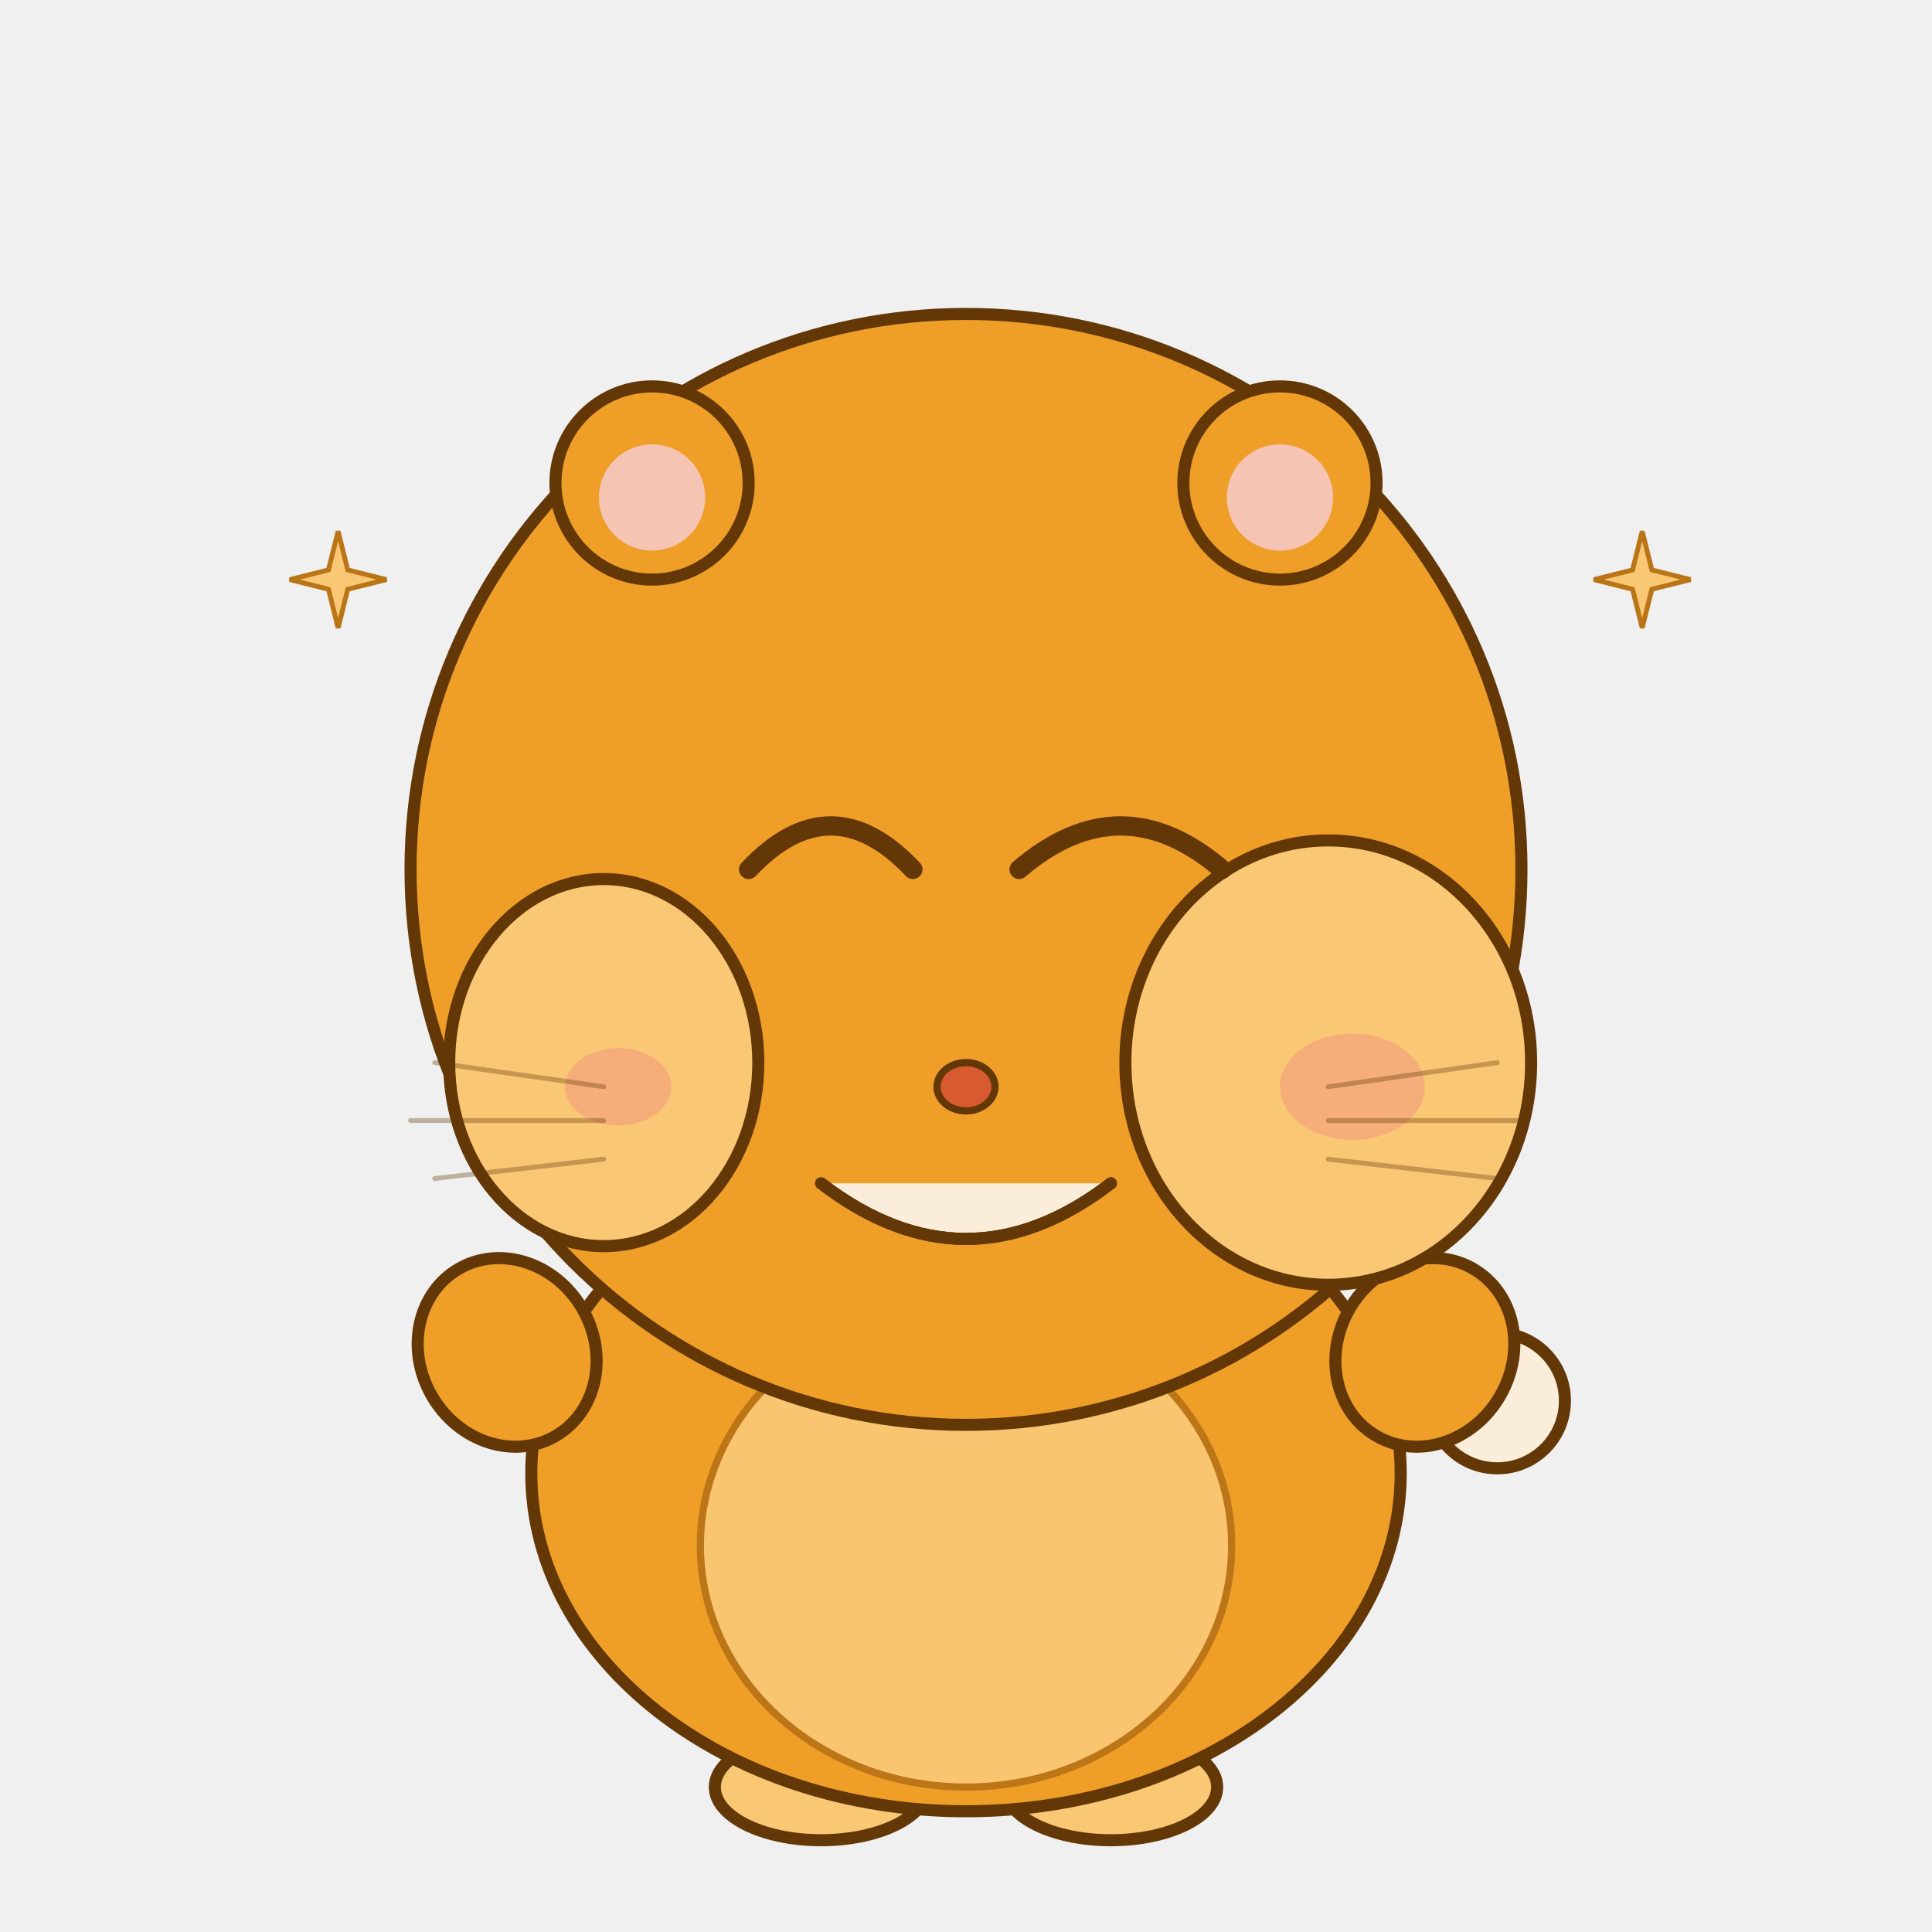
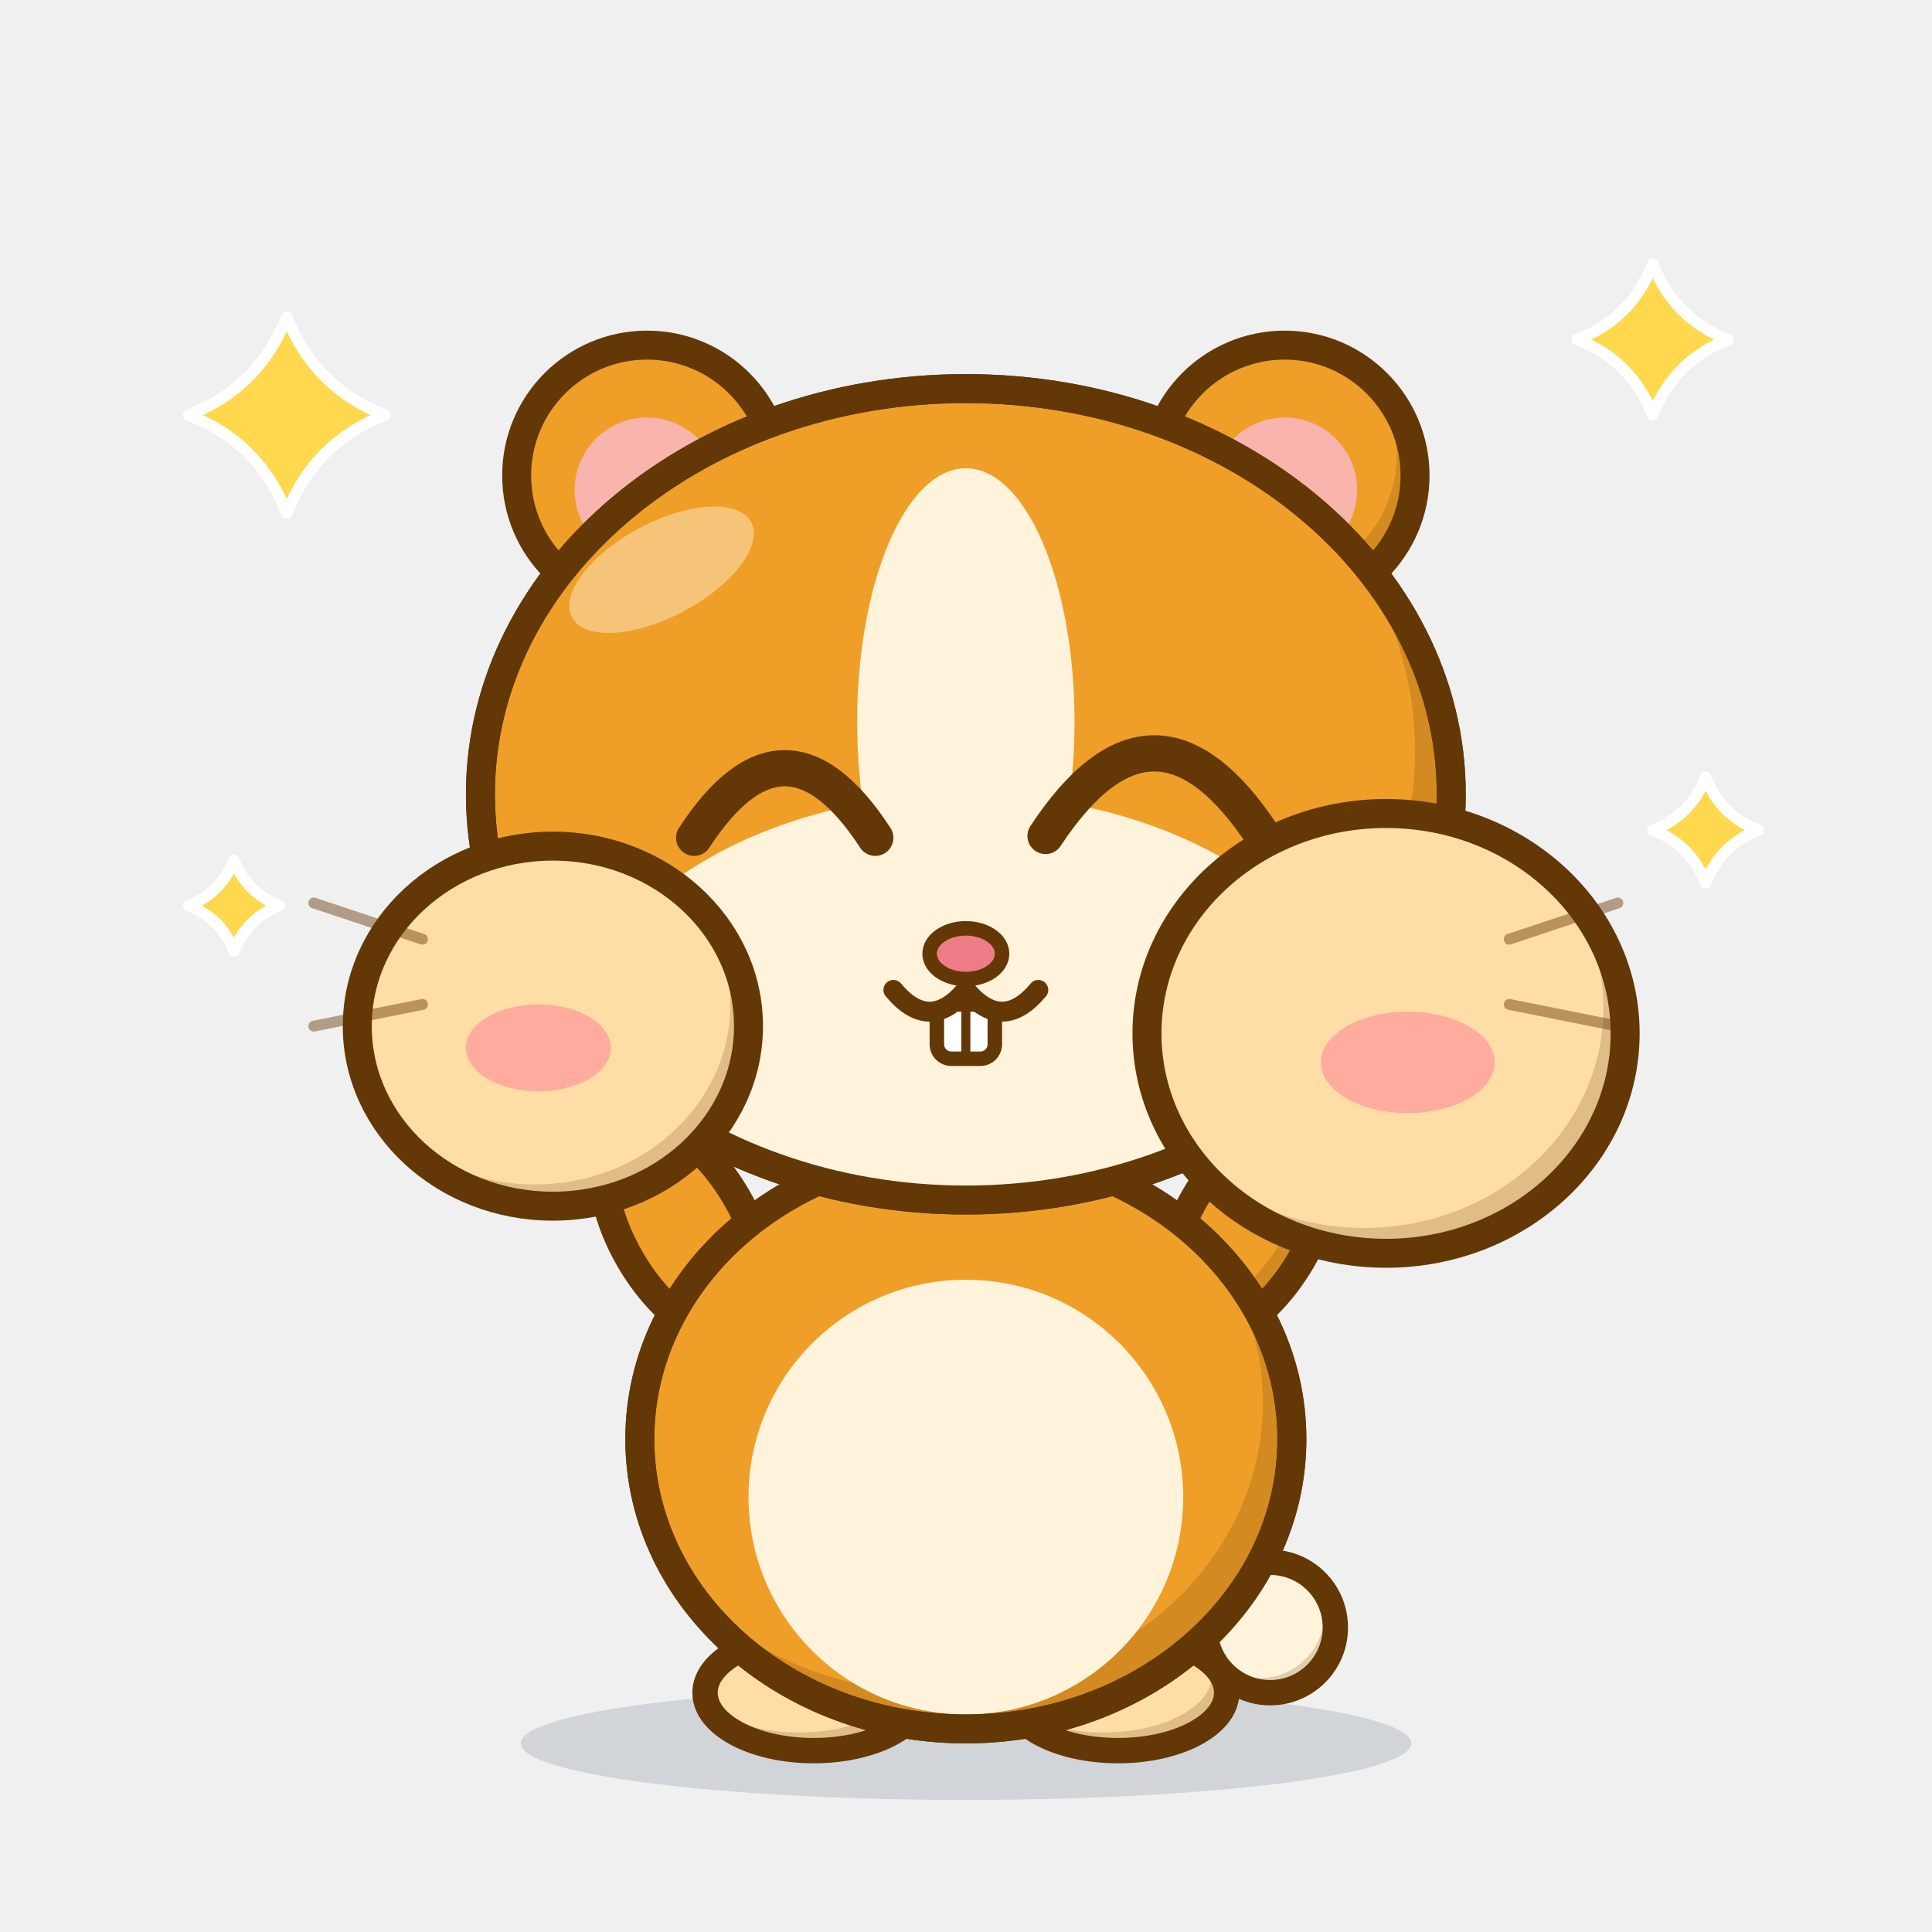
- <svg xmlns="http://www.w3.org/2000/svg" viewBox="0 0 400 400" fill="none">
-   <path d="M70 110 L72 118 L80 120 L72 122 L70 130 L68 122 L60 120 L68 118 Z" fill="#FAC775" stroke="#BA7517" stroke-width="1" />
-   <path d="M340 110 L342 118 L350 120 L342 122 L340 130 L338 122 L330 120 L338 118 Z" fill="#FAC775" stroke="#BA7517" stroke-width="1" />
-   <circle cx="310" cy="290" r="14" fill="#FAEEDA" stroke="#633806" stroke-width="2.5" />
-   <ellipse cx="170" cy="370" rx="22" ry="11" fill="#FAC775" stroke="#633806" stroke-width="2.5" />
-   <ellipse cx="230" cy="370" rx="22" ry="11" fill="#FAC775" stroke="#633806" stroke-width="2.5" />
-   <ellipse cx="200" cy="305" rx="90" ry="70" fill="#EF9F27" stroke="#633806" stroke-width="2.5" />
-   <ellipse cx="200" cy="320" rx="55" ry="50" fill="#FAC775" stroke="#BA7517" stroke-width="1.5" opacity="0.95" />
-   <ellipse cx="105" cy="280" rx="18" ry="20" fill="#EF9F27" stroke="#633806" stroke-width="2.5" transform="rotate(-30 105 280)" />
-   <ellipse cx="295" cy="280" rx="18" ry="20" fill="#EF9F27" stroke="#633806" stroke-width="2.5" transform="rotate(30 295 280)" />
-   <circle cx="200" cy="180" r="115" fill="#EF9F27" stroke="#633806" stroke-width="2.5" />
-   <circle cx="135" cy="100" r="20" fill="#EF9F27" stroke="#633806" stroke-width="2.5" />
-   <circle cx="265" cy="100" r="20" fill="#EF9F27" stroke="#633806" stroke-width="2.5" />
-   <circle cx="135" cy="103" r="11" fill="#F5C4B3" />
-   <circle cx="265" cy="103" r="11" fill="#F5C4B3" />
-   <ellipse cx="125" cy="220" rx="32" ry="38" fill="#FAC775" stroke="#633806" stroke-width="2.5" />
-   <ellipse cx="275" cy="220" rx="42" ry="46" fill="#FAC775" stroke="#633806" stroke-width="2.5" />
-   <ellipse cx="128" cy="225" rx="11" ry="8" fill="#F0997B" opacity="0.55" />
-   <ellipse cx="280" cy="225" rx="15" ry="11" fill="#F0997B" opacity="0.55" />
-   <path d="M155 180 Q172 162 189 180" stroke="#633806" stroke-width="4" fill="none" stroke-linecap="round" />
-   <path d="M211 180 Q232 162 253 180" stroke="#633806" stroke-width="4" fill="none" stroke-linecap="round" />
-   <ellipse cx="200" cy="225" rx="6" ry="5" fill="#D85A30" stroke="#633806" stroke-width="1.5" />
-   <path d="M170 245 Q200 268 230 245" stroke="#633806" stroke-width="2.5" fill="#FAEEDA" stroke-linecap="round" />
-   <path d="M170 245 Q200 268 230 245" stroke="#633806" stroke-width="2.5" fill="none" stroke-linecap="round" />
-   <line x1="90" y1="220" x2="125" y2="225" stroke="#633806" stroke-width="1" opacity="0.35" stroke-linecap="round" />
-   <line x1="85" y1="232" x2="125" y2="232" stroke="#633806" stroke-width="1" opacity="0.35" stroke-linecap="round" />
-   <line x1="90" y1="244" x2="125" y2="240" stroke="#633806" stroke-width="1" opacity="0.35" stroke-linecap="round" />
-   <line x1="275" y1="225" x2="310" y2="220" stroke="#633806" stroke-width="1" opacity="0.35" stroke-linecap="round" />
-   <line x1="275" y1="232" x2="315" y2="232" stroke="#633806" stroke-width="1" opacity="0.35" stroke-linecap="round" />
-   <line x1="275" y1="240" x2="310" y2="244" stroke="#633806" stroke-width="1" opacity="0.35" stroke-linecap="round" />
+ <svg xmlns="http://www.w3.org/2000/svg" viewBox="0 0 512 512" fill="none">
+   <ellipse cx="256" cy="462" rx="118" ry="15" fill="#0B2B4A" opacity="0.14" />
+   <g transform="translate(10.2 18.5) scale(0.96)">
+     <clipPath id="c1">
+       <circle cx="340" cy="430" r="18" />
+     </clipPath>
+     <circle cx="340" cy="430" r="18" fill="#E0CEB1" />
+     <g clip-path="url(#c1)">
+       <g transform="translate(-3 -4)">
+         <circle cx="340" cy="430" r="18" fill="#FFF3DC" />
+       </g>
+     </g>
+     <circle cx="340" cy="430" r="18" fill="none" stroke="#633806" stroke-width="7" stroke-linecap="round" stroke-linejoin="round" />
+     <clipPath id="c2">
+       <ellipse cx="214" cy="448" rx="30" ry="16" />
+     </clipPath>
+     <ellipse cx="214" cy="448" rx="30" ry="16" fill="#E0BC86" />
+     <g clip-path="url(#c2)">
+       <g transform="translate(-4 -5)">
+         <ellipse cx="214" cy="448" rx="30" ry="16" fill="#FFDDA6" />
+       </g>
+     </g>
+     <ellipse cx="214" cy="448" rx="30" ry="16" fill="none" stroke="#633806" stroke-width="7" stroke-linecap="round" stroke-linejoin="round" />
+     <clipPath id="c3">
+       <ellipse cx="298" cy="448" rx="30" ry="16" />
+     </clipPath>
+     <ellipse cx="298" cy="448" rx="30" ry="16" fill="#E0BC86" />
+     <g clip-path="url(#c3)">
+       <g transform="translate(-4 -5)">
+         <ellipse cx="298" cy="448" rx="30" ry="16" fill="#FFDDA6" />
+       </g>
+     </g>
+     <ellipse cx="298" cy="448" rx="30" ry="16" fill="none" stroke="#633806" stroke-width="7" stroke-linecap="round" stroke-linejoin="round" />
+     <clipPath id="c4">
+       <ellipse cx="178" cy="319.8" rx="17" ry="33.1" transform="rotate(150 178 319.8)" />
+     </clipPath>
+     <ellipse cx="178" cy="319.8" rx="17" ry="33.1" transform="rotate(150 178 319.8)" fill="#D38A20" />
+     <g clip-path="url(#c4)">
+       <g transform="translate(-5 -6)">
+         <ellipse cx="178" cy="319.8" rx="17" ry="33.1" transform="rotate(150 178 319.8)" fill="#EF9F27" />
+       </g>
+     </g>
+     <ellipse cx="178" cy="319.8" rx="17" ry="33.1" transform="rotate(150 178 319.8)" fill="none" stroke="#633806" stroke-width="8" stroke-linecap="round" stroke-linejoin="round" />
+     <clipPath id="c5">
+       <ellipse cx="334" cy="319.8" rx="17" ry="33.1" transform="rotate(-150 334 319.8)" />
+     </clipPath>
+     <ellipse cx="334" cy="319.8" rx="17" ry="33.1" transform="rotate(-150 334 319.8)" fill="#D38A20" />
+     <g clip-path="url(#c5)">
+       <g transform="translate(-5 -6)">
+         <ellipse cx="334" cy="319.8" rx="17" ry="33.1" transform="rotate(-150 334 319.8)" fill="#EF9F27" />
+       </g>
+     </g>
+     <ellipse cx="334" cy="319.8" rx="17" ry="33.1" transform="rotate(-150 334 319.8)" fill="none" stroke="#633806" stroke-width="8" stroke-linecap="round" stroke-linejoin="round" />
+     <clipPath id="c6">
+       <ellipse cx="256" cy="378" rx="90" ry="80" />
+     </clipPath>
+     <ellipse cx="256" cy="378" rx="90" ry="80" fill="#D38A20" />
+     <g clip-path="url(#c6)">
+       <g transform="translate(-8 -10)">
+         <ellipse cx="256" cy="378" rx="90" ry="80" fill="#EF9F27" />
+       </g>
+     </g>
+     <ellipse cx="256" cy="378" rx="90" ry="80" fill="none" stroke="#633806" stroke-width="8" stroke-linecap="round" stroke-linejoin="round" />
+     <clipPath id="c7">
+       <ellipse cx="256" cy="378" rx="90" ry="80" />
+     </clipPath>
+     <g clip-path="url(#c7)">
+       <ellipse cx="256" cy="394" rx="60" ry="60" fill="#FFF3DC" />
+     </g>
+     <ellipse cx="256" cy="378" rx="90" ry="80" fill="none" stroke="#633806" stroke-width="8" stroke-linecap="round" stroke-linejoin="round" />
+     <clipPath id="c8">
+       <circle cx="168" cy="112" r="36" />
+     </clipPath>
+     <circle cx="168" cy="112" r="36" fill="#D38A20" />
+     <g clip-path="url(#c8)">
+       <g transform="translate(-5 -6)">
+         <circle cx="168" cy="112" r="36" fill="#EF9F27" />
+       </g>
+     </g>
+     <circle cx="168" cy="112" r="36" fill="none" stroke="#633806" stroke-width="8" stroke-linecap="round" stroke-linejoin="round" />
+     <circle cx="168" cy="116" r="20" fill="#F9B4AE" />
+     <clipPath id="c9">
+       <circle cx="344" cy="112" r="36" />
+     </clipPath>
+     <circle cx="344" cy="112" r="36" fill="#D38A20" />
+     <g clip-path="url(#c9)">
+       <g transform="translate(-5 -6)">
+         <circle cx="344" cy="112" r="36" fill="#EF9F27" />
+       </g>
+     </g>
+     <circle cx="344" cy="112" r="36" fill="none" stroke="#633806" stroke-width="8" stroke-linecap="round" stroke-linejoin="round" />
+     <circle cx="344" cy="116" r="20" fill="#F9B4AE" />
+     <clipPath id="c10">
+       <ellipse cx="256" cy="200" rx="134" ry="112" />
+     </clipPath>
+     <ellipse cx="256" cy="200" rx="134" ry="112" fill="#D38A20" />
+     <g clip-path="url(#c10)">
+       <g transform="translate(-10 -12)">
+         <ellipse cx="256" cy="200" rx="134" ry="112" fill="#EF9F27" />
+       </g>
+     </g>
+     <ellipse cx="256" cy="200" rx="134" ry="112" fill="none" stroke="#633806" stroke-width="8" stroke-linecap="round" stroke-linejoin="round" />
+     <clipPath id="c11">
+       <ellipse cx="256" cy="200" rx="134" ry="112" />
+     </clipPath>
+     <g clip-path="url(#c11)">
+       <ellipse cx="256" cy="278" rx="112" ry="78" fill="#FFF3DC" />
+       <ellipse cx="256" cy="180" rx="30" ry="70" fill="#FFF3DC" />
+     </g>
+     <ellipse cx="256" cy="200" rx="134" ry="112" fill="none" stroke="#633806" stroke-width="8" stroke-linecap="round" stroke-linejoin="round" />
+     <ellipse cx="172" cy="138" rx="28" ry="13" transform="rotate(-28 172 138)" fill="#FFFFFF" opacity="0.38" />
+     <clipPath id="c12">
+       <ellipse cx="142" cy="264" rx="54" ry="49.7" />
+     </clipPath>
+     <ellipse cx="142" cy="264" rx="54" ry="49.7" fill="#E0BC86" />
+     <g clip-path="url(#c12)">
+       <g transform="translate(-5 -6)">
+         <ellipse cx="142" cy="264" rx="54" ry="49.7" fill="#FFDDA6" />
+       </g>
+     </g>
+     <ellipse cx="142" cy="264" rx="54" ry="49.7" fill="none" stroke="#633806" stroke-width="8" stroke-linecap="round" stroke-linejoin="round" />
+     <clipPath id="c13">
+       <ellipse cx="372" cy="266" rx="66" ry="60.7" />
+     </clipPath>
+     <ellipse cx="372" cy="266" rx="66" ry="60.7" fill="#E0BC86" />
+     <g clip-path="url(#c13)">
+       <g transform="translate(-6 -7)">
+         <ellipse cx="372" cy="266" rx="66" ry="60.7" fill="#FFDDA6" />
+       </g>
+     </g>
+     <ellipse cx="372" cy="266" rx="66" ry="60.7" fill="none" stroke="#633806" stroke-width="8" stroke-linecap="round" stroke-linejoin="round" />
+     <ellipse cx="138" cy="270" rx="20" ry="12" fill="#FF9C9C" opacity="0.75" />
+     <ellipse cx="378" cy="274" rx="24" ry="14" fill="#FF9C9C" opacity="0.75" />
+     <path d="M181 212 Q206 173.6 231 212" fill="none" stroke="#633806" stroke-width="10" stroke-linecap="round" stroke-linejoin="round" />
+     <path d="M278 211.5 Q308 165.9 338 211.5" fill="none" stroke="#633806" stroke-width="10" stroke-linecap="round" stroke-linejoin="round" />
+     <ellipse cx="256" cy="244" rx="10" ry="7" fill="#EE7C86" stroke="#633806" stroke-width="4" stroke-linejoin="round" stroke-linecap="round" />
+     <rect x="248" y="258" width="16" height="15" rx="4" fill="#FFFFFF" stroke="#633806" stroke-width="4" stroke-linejoin="round" stroke-linecap="round" />
+     <path d="M256 260 v12" fill="none" stroke="#633806" stroke-width="2.5" stroke-linecap="round" stroke-linejoin="round" />
+     <path d="M236 254 q10 12 20 0 q10 12 20 0" fill="none" stroke="#633806" stroke-width="5.5" stroke-linecap="round" stroke-linejoin="round" />
+     <path d="M106 240 l-30 -10 M106 258 l-30 6" fill="none" stroke="#633806" stroke-width="3" stroke-linecap="round" stroke-linejoin="round" opacity="0.45" />
+     <path d="M406 240 l30 -10 M406 258 l30 6" fill="none" stroke="#633806" stroke-width="3" stroke-linecap="round" stroke-linejoin="round" opacity="0.45" />
+   </g>
+   <path d="M76 84 Q83.3 102.7 102 110 Q83.3 117.3 76 136 Q68.7 117.3 50 110 Q68.7 102.7 76 84 Z" fill="#FFD84D" stroke="#FFFFFF" stroke-width="3" stroke-linejoin="round" stroke-linecap="round" />
+   <path d="M438 70 Q443.6 84.4 458 90 Q443.6 95.6 438 110 Q432.4 95.6 418 90 Q432.4 84.4 438 70 Z" fill="#FFD84D" stroke="#FFFFFF" stroke-width="3" stroke-linejoin="round" stroke-linecap="round" />
+   <path d="M452 206 Q455.9 216.1 466 220 Q455.9 223.9 452 234 Q448.1 223.9 438 220 Q448.1 216.1 452 206 Z" fill="#FFD84D" stroke="#FFFFFF" stroke-width="3" stroke-linejoin="round" stroke-linecap="round" />
+   <path d="M62 228 Q65.4 236.6 74 240 Q65.4 243.4 62 252 Q58.6 243.4 50 240 Q58.6 236.6 62 228 Z" fill="#FFD84D" stroke="#FFFFFF" stroke-width="3" stroke-linejoin="round" stroke-linecap="round" />
</svg>
